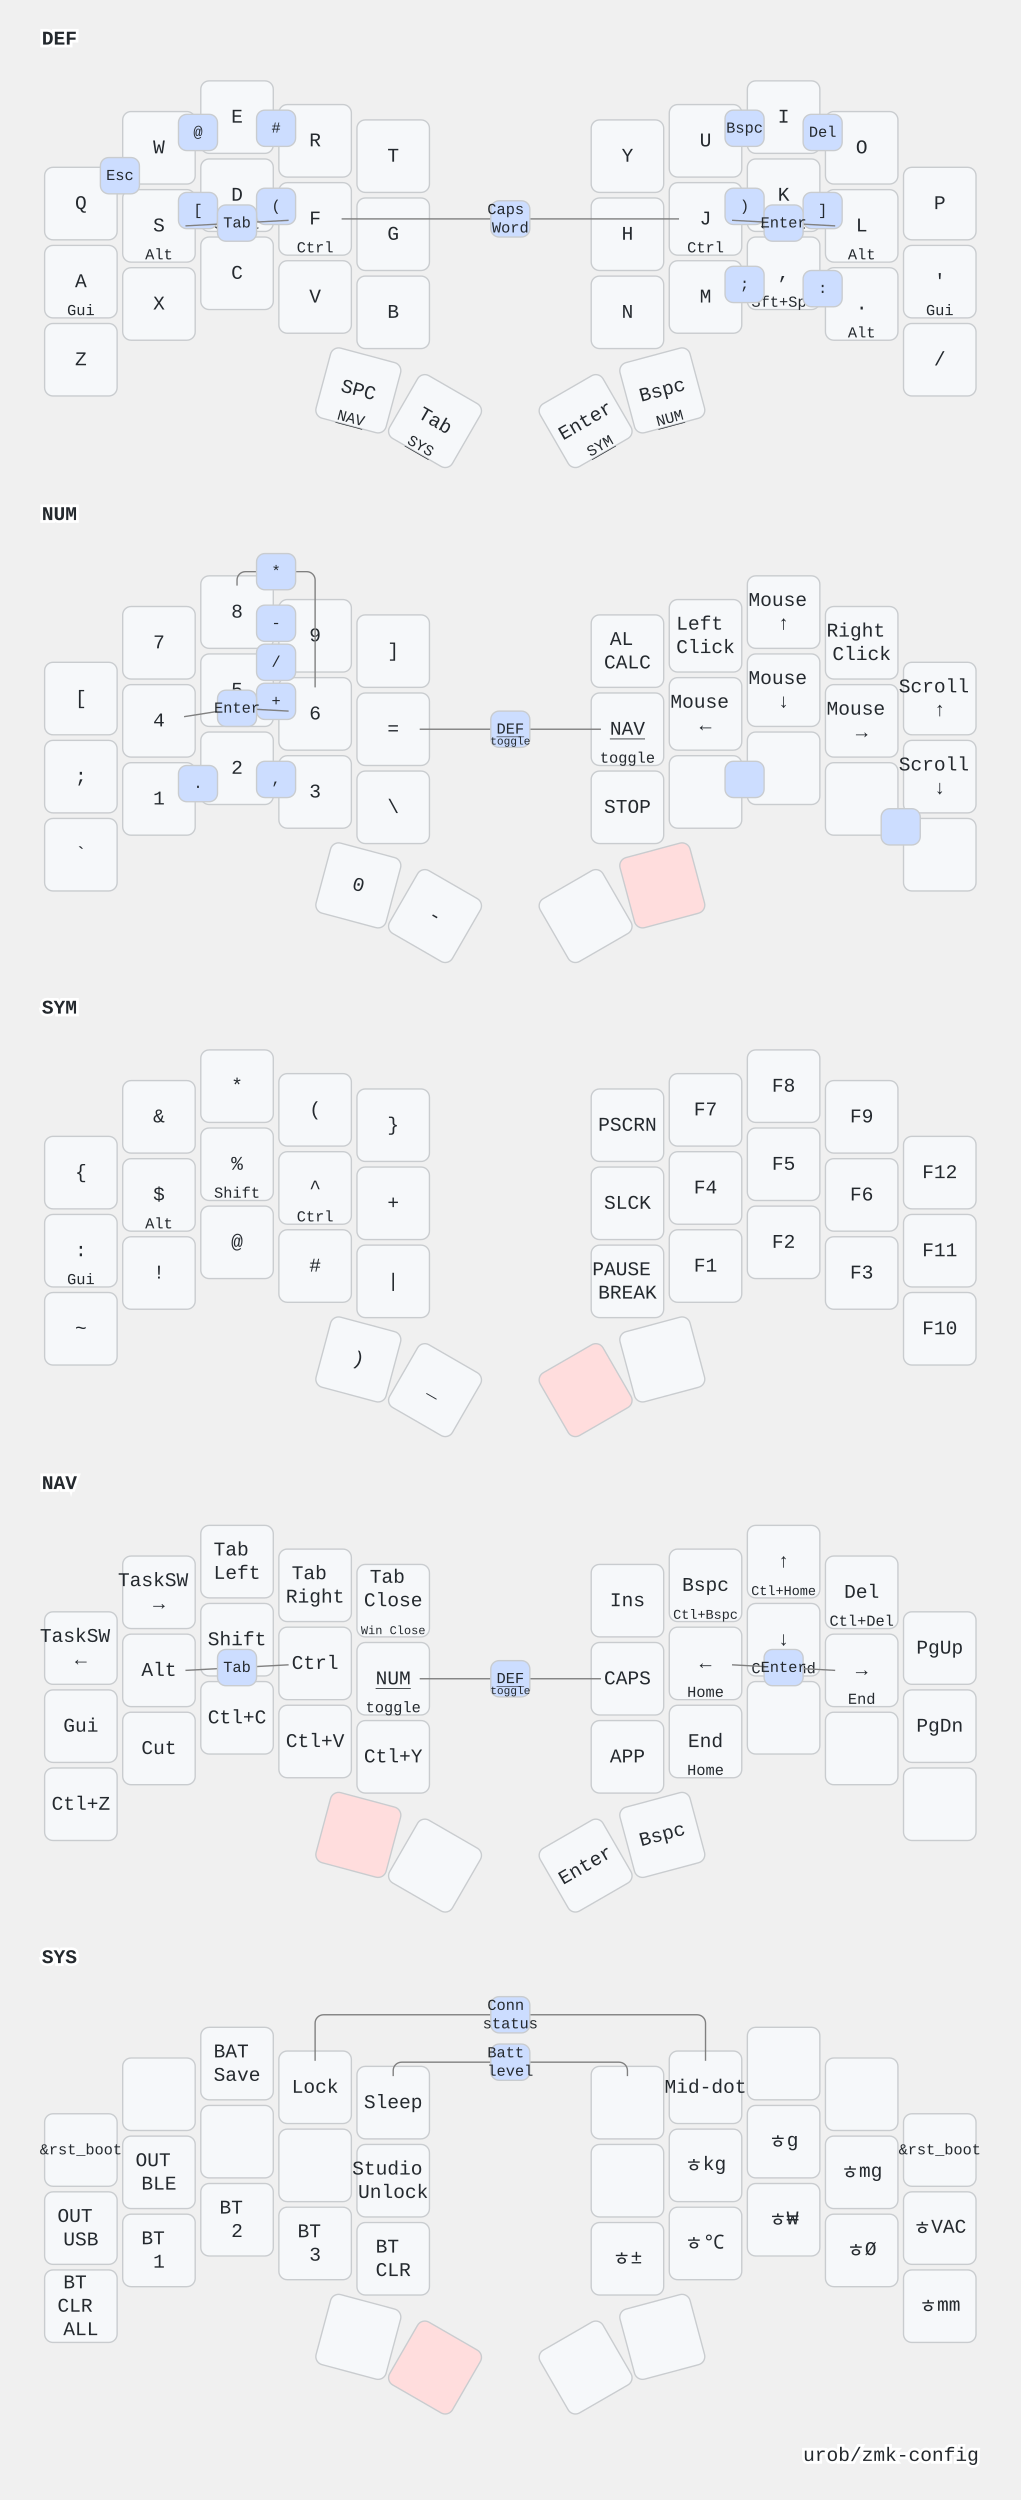
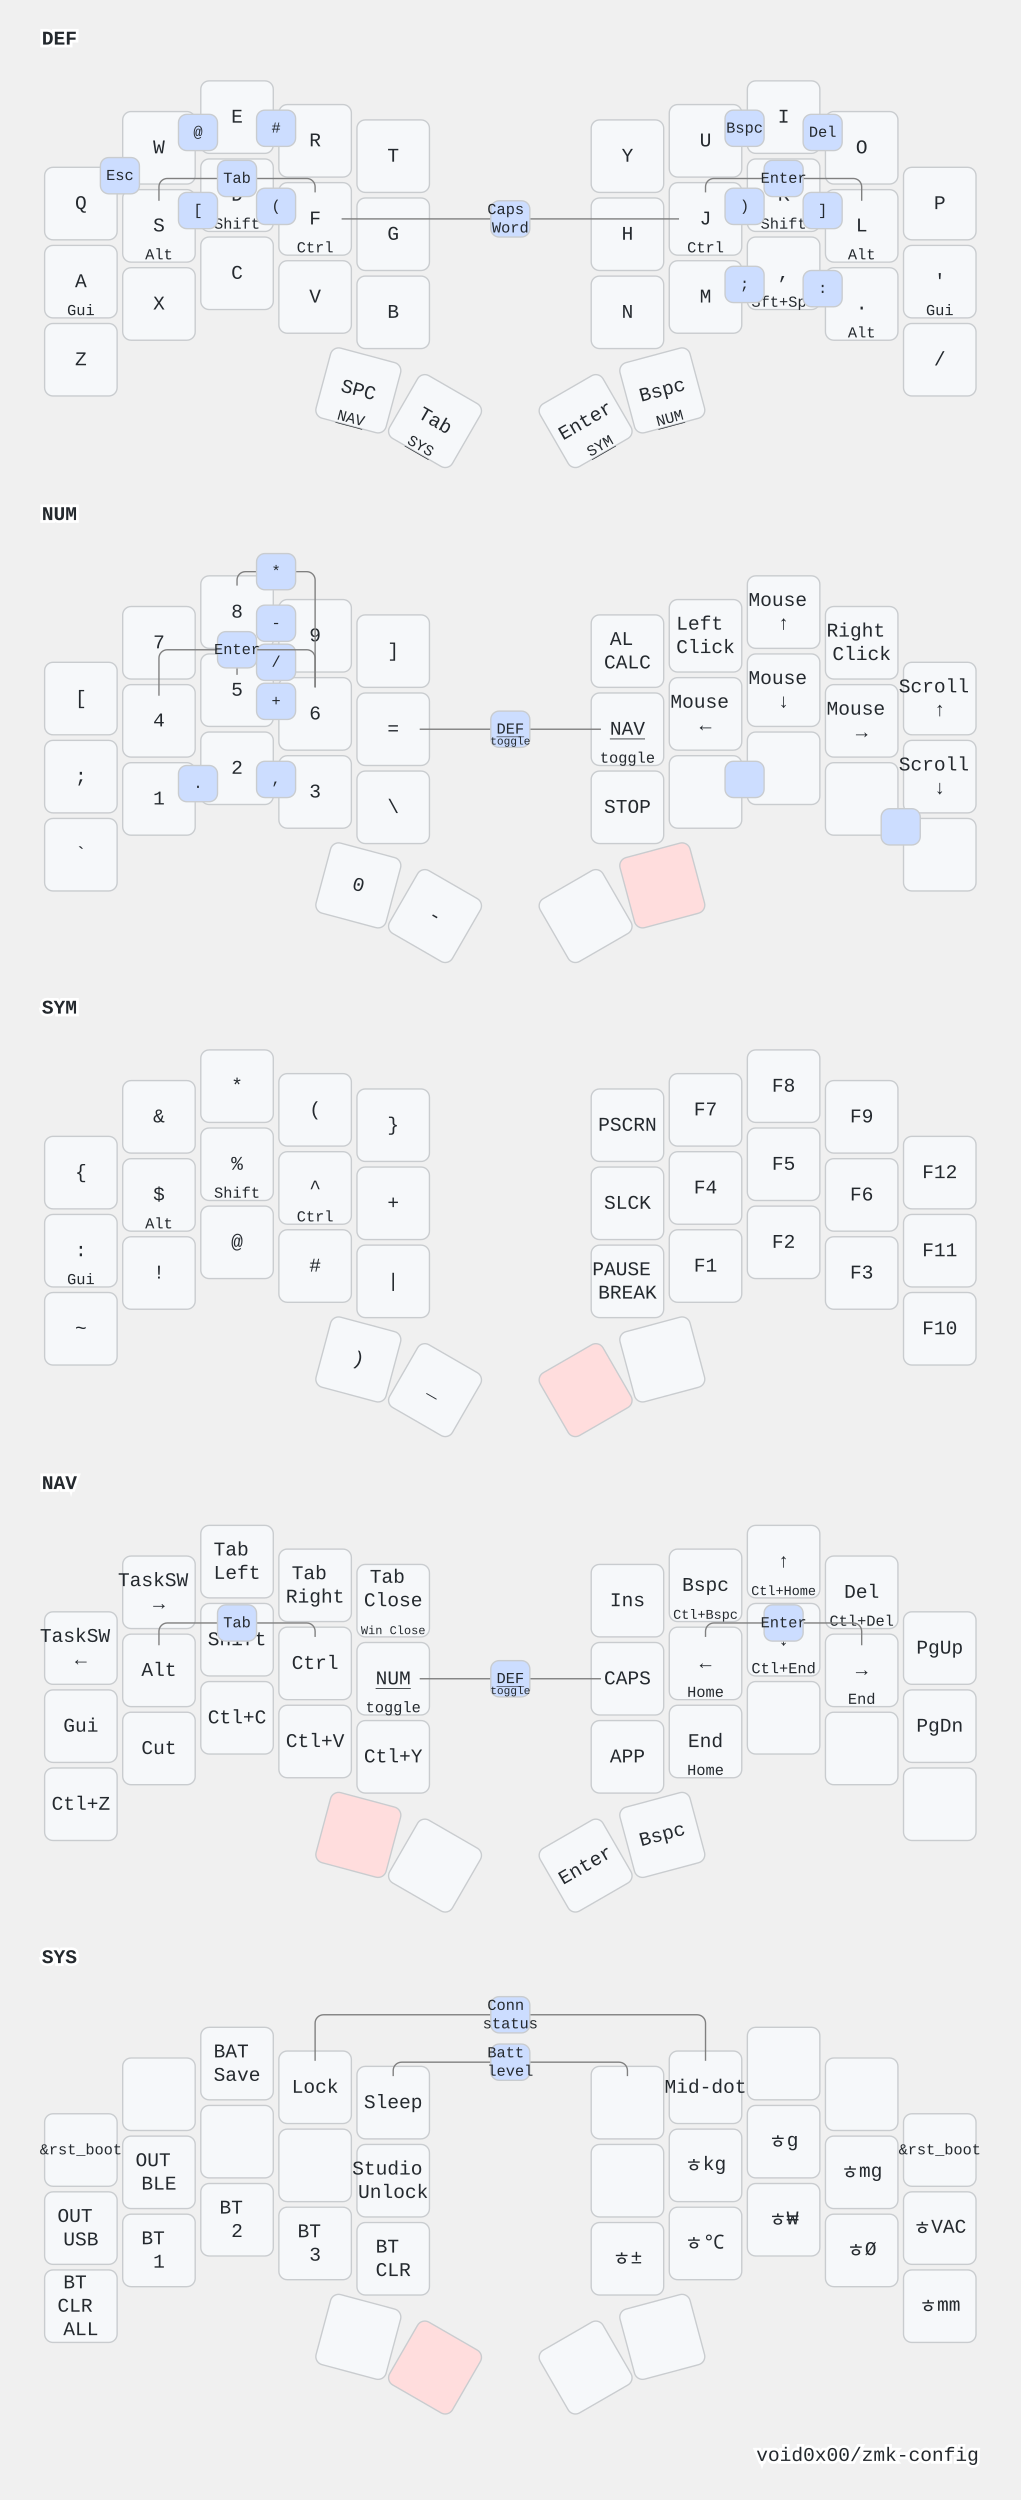
<svg xmlns="http://www.w3.org/2000/svg" xmlns:xlink="http://www.w3.org/1999/xlink" width="732" height="1793" viewBox="0 0 732 1793" class="keymap">
  <defs>/* start glyphs */
<svg id="mdi:play-pause">
      <svg id="mdi-play-pause" viewBox="0 0 24 24">
        <path d="M3,5V19L11,12M13,19H16V5H13M18,5V19H21V5" />
      </svg>
    </svg>
    <svg id="mdi:skip-backward">
      <svg id="mdi-skip-backward" viewBox="0 0 24 24">
        <path d="M20,5V19L13,12M6,5V19H4V5M13,5V19L6,12" />
      </svg>
    </svg>
    <svg id="mdi:skip-forward">
      <svg id="mdi-skip-forward" viewBox="0 0 24 24">
        <path d="M4,5V19L11,12M18,5V19H20V5M11,5V19L18,12" />
      </svg>
    </svg>
    <svg id="mdi:volume-high">
      <svg id="mdi-volume-high" viewBox="0 0 24 24">
        <path d="M14,3.23V5.29C16.89,6.15 19,8.83 19,12C19,15.17 16.89,17.84 14,18.7V20.77C18,19.86 21,16.28 21,12C21,7.72 18,4.14 14,3.23M16.5,12C16.5,10.23 15.5,8.71 14,7.97V16C15.5,15.29 16.5,13.76 16.5,12M3,9V15H7L12,20V4L7,9H3Z" />
      </svg>
    </svg>
    <svg id="mdi:volume-medium">
      <svg id="mdi-volume-medium" viewBox="0 0 24 24">
        <path d="M5,9V15H9L14,20V4L9,9M18.5,12C18.5,10.23 17.5,8.71 16,7.97V16C17.5,15.29 18.5,13.76 18.5,12Z" />
      </svg>
    </svg>
    <svg id="mdi:volume-off">
      <svg id="mdi-volume-off" viewBox="0 0 24 24">
        <path d="M12,4L9.91,6.09L12,8.18M4.27,3L3,4.27L7.73,9H3V15H7L12,20V13.27L16.25,17.53C15.58,18.04 14.83,18.46 14,18.7V20.77C15.38,20.45 16.63,19.82 17.68,18.96L19.73,21L21,19.73L12,10.73M19,12C19,12.94 18.8,13.82 18.46,14.64L19.97,16.15C20.62,14.91 21,13.5 21,12C21,7.72 18,4.14 14,3.23V5.29C16.89,6.15 19,8.83 19,12M16.5,12C16.5,10.23 15.5,8.71 14,7.97V10.18L16.45,12.63C16.5,12.43 16.5,12.21 16.5,12Z" />
      </svg>
    </svg>
  </defs>/* end glyphs */
<style>/* inherit to force styles through use tags */
svg path {
    fill: inherit;
}

/* font and background color specifications */
svg.keymap {
    font-family: SFMono-Regular,Consolas,Liberation Mono,Menlo,monospace;
    font-size: 14px;
    font-kerning: normal;
    text-rendering: optimizeLegibility;
    fill: #24292e;
}

/* default key styling */
rect.key {
    fill: #f6f8fa;
}

rect.key, rect.combo {
    stroke: #c9cccf;
    stroke-width: 1;
}

/* default key side styling, only used is draw_key_sides is set */
rect.side {
    filter: brightness(90%);
}

/* color accent for combo boxes */
rect.combo, rect.combo-separate {
    fill: #cdf;
}

/* color accent for held keys */
rect.held, rect.combo.held {
    fill: #fdd;
}

/* color accent for ghost (optional) keys */
rect.ghost, rect.combo.ghost {
    stroke-dasharray: 4, 4;
    stroke-width: 2;
}

text {
    text-anchor: middle;
    dominant-baseline: middle;
}

/* styling for layer labels */
text.label {
    font-weight: bold;
    text-anchor: start;
    stroke: white;
    stroke-width: 4;
    paint-order: stroke;
}

/* styling for optional footer */
text.footer {
    text-anchor: end;
    dominant-baseline: auto;
    stroke: white;
    stroke-width: 4;
    paint-order: stroke;
}

/* styling for combo tap, and key non-tap label text */
text.combo, text.hold, text.shifted, text.left, text.right {
    font-size: 11px;
}

text.hold {
    text-anchor: middle;
    dominant-baseline: auto;
}

text.shifted {
    text-anchor: middle;
    dominant-baseline: hanging;
}

text.left {
    text-anchor: start;
}

text.right {
    text-anchor: end;
}

text.layer-activator {
    text-decoration: underline;
}

/* styling for hold/shifted label text in combo box */
text.combo.hold, text.combo.shifted, text.combo.left, text.combo.right {
    font-size: 8px;
}

/* lighter symbol for transparent keys */
text.trans {
    fill: #7b7e81;
}

/* styling for combo dendrons */
path.combo {
    stroke-width: 1;
    stroke: gray;
    fill: none;
}

/* Start Tabler Icons Cleanup */
/* cannot use height/width with glyphs */
.icon-tabler &gt; path {
    fill: inherit;
    stroke: inherit;
    stroke-width: 2;
}
/* hide tabler's default box */
.icon-tabler &gt; path[stroke="none"][fill="none"] {
    visibility: hidden;
}
/* End Tabler Icons Cleanup */

@media (prefers-color-scheme: dark) {
svg.keymap { fill: #d1d6db; }
rect.key { fill: #3f4750; }
rect.key, rect.combo { stroke: #60666c; }
rect.combo, rect.combo-separate { fill: #1f3d7a; }
rect.held, rect.combo.held { fill: #854747; }
text.label, text.footer { stroke: black; }
text.trans { fill: #7e8184; }
path.combo { stroke: #7f7f7f; }

}</style>
  <g transform="translate(30, 0)" class="layer-DEF">
    <text x="0" y="28" class="label" id="DEF">DEF</text>
    <g transform="translate(0, 56)">
      <g transform="translate(28, 90)" class="key keypos-0">
        <rect rx="6" ry="6" x="-26" y="-26" width="52" height="52" class="key" />
        <text x="0" y="0" class="key tap">Q</text>
      </g>
      <g transform="translate(84, 50)" class="key keypos-1">
        <rect rx="6" ry="6" x="-26" y="-26" width="52" height="52" class="key" />
        <text x="0" y="0" class="key tap">W</text>
      </g>
      <g transform="translate(140, 28)" class="key keypos-2">
        <rect rx="6" ry="6" x="-26" y="-26" width="52" height="52" class="key" />
        <text x="0" y="0" class="key tap">E</text>
      </g>
      <g transform="translate(196, 45)" class="key keypos-3">
        <rect rx="6" ry="6" x="-26" y="-26" width="52" height="52" class="key" />
        <text x="0" y="0" class="key tap">R</text>
      </g>
      <g transform="translate(252, 56)" class="key keypos-4">
        <rect rx="6" ry="6" x="-26" y="-26" width="52" height="52" class="key" />
        <text x="0" y="0" class="key tap">T</text>
      </g>
      <g transform="translate(420, 56)" class="key keypos-5">
        <rect rx="6" ry="6" x="-26" y="-26" width="52" height="52" class="key" />
        <text x="0" y="0" class="key tap">Y</text>
      </g>
      <g transform="translate(476, 45)" class="key keypos-6">
        <rect rx="6" ry="6" x="-26" y="-26" width="52" height="52" class="key" />
        <text x="0" y="0" class="key tap">U</text>
      </g>
      <g transform="translate(532, 28)" class="key keypos-7">
        <rect rx="6" ry="6" x="-26" y="-26" width="52" height="52" class="key" />
        <text x="0" y="0" class="key tap">I</text>
      </g>
      <g transform="translate(588, 50)" class="key keypos-8">
        <rect rx="6" ry="6" x="-26" y="-26" width="52" height="52" class="key" />
        <text x="0" y="0" class="key tap">O</text>
      </g>
      <g transform="translate(644, 90)" class="key keypos-9">
        <rect rx="6" ry="6" x="-26" y="-26" width="52" height="52" class="key" />
        <text x="0" y="0" class="key tap">P</text>
      </g>
      <g transform="translate(28, 146)" class="key keypos-10">
        <rect rx="6" ry="6" x="-26" y="-26" width="52" height="52" class="key" />
        <text x="0" y="0" class="key tap">A</text>
        <text x="0" y="24" class="key hold">Gui</text>
      </g>
      <g transform="translate(84, 106)" class="key keypos-11">
        <rect rx="6" ry="6" x="-26" y="-26" width="52" height="52" class="key" />
        <text x="0" y="0" class="key tap">S</text>
        <text x="0" y="24" class="key hold">Alt</text>
      </g>
      <g transform="translate(140, 84)" class="key keypos-12">
        <rect rx="6" ry="6" x="-26" y="-26" width="52" height="52" class="key" />
        <text x="0" y="0" class="key tap">D</text>
        <text x="0" y="24" class="key hold">Shift</text>
      </g>
      <g transform="translate(196, 101)" class="key keypos-13">
        <rect rx="6" ry="6" x="-26" y="-26" width="52" height="52" class="key" />
        <text x="0" y="0" class="key tap">F</text>
        <text x="0" y="24" class="key hold">Ctrl</text>
      </g>
      <g transform="translate(252, 112)" class="key keypos-14">
        <rect rx="6" ry="6" x="-26" y="-26" width="52" height="52" class="key" />
        <text x="0" y="0" class="key tap">G</text>
      </g>
      <g transform="translate(420, 112)" class="key keypos-15">
        <rect rx="6" ry="6" x="-26" y="-26" width="52" height="52" class="key" />
        <text x="0" y="0" class="key tap">H</text>
      </g>
      <g transform="translate(476, 101)" class="key keypos-16">
        <rect rx="6" ry="6" x="-26" y="-26" width="52" height="52" class="key" />
        <text x="0" y="0" class="key tap">J</text>
        <text x="0" y="24" class="key hold">Ctrl</text>
      </g>
      <g transform="translate(532, 84)" class="key keypos-17">
        <rect rx="6" ry="6" x="-26" y="-26" width="52" height="52" class="key" />
        <text x="0" y="0" class="key tap">K</text>
        <text x="0" y="24" class="key hold">Shift</text>
      </g>
      <g transform="translate(588, 106)" class="key keypos-18">
        <rect rx="6" ry="6" x="-26" y="-26" width="52" height="52" class="key" />
        <text x="0" y="0" class="key tap">L</text>
        <text x="0" y="24" class="key hold">Alt</text>
      </g>
      <g transform="translate(644, 146)" class="key keypos-19">
        <rect rx="6" ry="6" x="-26" y="-26" width="52" height="52" class="key" />
        <text x="0" y="0" class="key tap">'</text>
        <text x="0" y="24" class="key hold">Gui</text>
      </g>
      <g transform="translate(28, 202)" class="key keypos-20">
        <rect rx="6" ry="6" x="-26" y="-26" width="52" height="52" class="key" />
        <text x="0" y="0" class="key tap">Z</text>
      </g>
      <g transform="translate(84, 162)" class="key keypos-21">
        <rect rx="6" ry="6" x="-26" y="-26" width="52" height="52" class="key" />
        <text x="0" y="0" class="key tap">X</text>
      </g>
      <g transform="translate(140, 140)" class="key keypos-22">
        <rect rx="6" ry="6" x="-26" y="-26" width="52" height="52" class="key" />
        <text x="0" y="0" class="key tap">C</text>
      </g>
      <g transform="translate(196, 157)" class="key keypos-23">
        <rect rx="6" ry="6" x="-26" y="-26" width="52" height="52" class="key" />
        <text x="0" y="0" class="key tap">V</text>
      </g>
      <g transform="translate(252, 168)" class="key keypos-24">
        <rect rx="6" ry="6" x="-26" y="-26" width="52" height="52" class="key" />
        <text x="0" y="0" class="key tap">B</text>
      </g>
      <g transform="translate(420, 168)" class="key keypos-25">
        <rect rx="6" ry="6" x="-26" y="-26" width="52" height="52" class="key" />
        <text x="0" y="0" class="key tap">N</text>
      </g>
      <g transform="translate(476, 157)" class="key keypos-26">
        <rect rx="6" ry="6" x="-26" y="-26" width="52" height="52" class="key" />
        <text x="0" y="0" class="key tap">M</text>
      </g>
      <g transform="translate(532, 140)" class="key keypos-27">
        <rect rx="6" ry="6" x="-26" y="-26" width="52" height="52" class="key" />
        <text x="0" y="0" class="key tap">,</text>
        <text x="0" y="24" class="key hold">Sft+Spc</text>
      </g>
      <g transform="translate(588, 162)" class="key keypos-28">
        <rect rx="6" ry="6" x="-26" y="-26" width="52" height="52" class="key" />
        <text x="0" y="0" class="key tap">.</text>
        <text x="0" y="24" class="key hold">Alt</text>
      </g>
      <g transform="translate(644, 202)" class="key keypos-29">
        <rect rx="6" ry="6" x="-26" y="-26" width="52" height="52" class="key" />
        <text x="0" y="0" class="key tap">/</text>
      </g>
      <g transform="translate(227, 224) rotate(15.0)" class="key keypos-30">
        <rect rx="6" ry="6" x="-26" y="-26" width="52" height="52" class="key" />
        <text x="0" y="0" class="key tap">SPC</text>
        <a href="#NAV">
          <text x="0" y="24" class="key hold layer-activator">NAV</text>
        </a>
      </g>
      <g transform="translate(282, 246) rotate(30.0)" class="key keypos-31">
        <rect rx="6" ry="6" x="-26" y="-26" width="52" height="52" class="key" />
        <text x="0" y="0" class="key tap">Tab</text>
        <a href="#SYS">
          <text x="0" y="24" class="key hold layer-activator">SYS</text>
        </a>
      </g>
      <g transform="translate(390, 246) rotate(-30.0)" class="key keypos-32">
        <rect rx="6" ry="6" x="-26" y="-26" width="52" height="52" class="key" />
        <text x="0" y="0" class="key tap">Enter</text>
        <a href="#SYM">
          <text x="0" y="24" class="key hold layer-activator">SYM</text>
        </a>
      </g>
      <g transform="translate(445, 224) rotate(-15.0)" class="key keypos-33">
        <rect rx="6" ry="6" x="-26" y="-26" width="52" height="52" class="key" />
        <text x="0" y="0" class="key tap">Bspc</text>
        <a href="#NUM">
          <text x="0" y="24" class="key hold layer-activator">NUM</text>
        </a>
      </g>
      <g class="combo combopos-0">
        <rect rx="6" ry="6" x="98" y="26" width="28" height="26" class="combo" />
        <text x="112" y="39" class="combo tap">@</text>
      </g>
      <g class="combo combopos-1">
        <rect rx="6" ry="6" x="154" y="23" width="28" height="26" class="combo" />
        <text x="168" y="36" class="combo tap">#</text>
      </g>
      <g class="combo combopos-2">
        <rect rx="6" ry="6" x="42" y="57" width="28" height="26" class="combo" />
        <text x="56" y="70" class="combo tap">Esc</text>
      </g>
      <g class="combo combopos-3">
        <rect rx="6" ry="6" x="546" y="26" width="28" height="26" class="combo" />
        <text x="560" y="39" class="combo tap">Del</text>
      </g>
      <g class="combo combopos-4">
        <rect rx="6" ry="6" x="490" y="23" width="28" height="26" class="combo" />
        <text x="504" y="36" class="combo tap">Bspc</text>
      </g>
      <g class="combo combopos-5">
        <rect rx="6" ry="6" x="154" y="79" width="28" height="26" class="combo" />
        <text x="168" y="92" class="combo tap">(</text>
      </g>
      <g class="combo combopos-6">
        <rect rx="6" ry="6" x="490" y="79" width="28" height="26" class="combo" />
        <text x="504" y="92" class="combo tap">)</text>
      </g>
      <g class="combo combopos-7">
        <rect rx="6" ry="6" x="98" y="82" width="28" height="26" class="combo" />
        <text x="112" y="95" class="combo tap">[</text>
      </g>
      <g class="combo combopos-8">
        <rect rx="6" ry="6" x="546" y="82" width="28" height="26" class="combo" />
        <text x="560" y="95" class="combo tap">]</text>
      </g>
      <g class="combo combopos-9">
-         <path d="M140,104 l-37,2" class="combo" />
-         <path d="M140,104 l37,-2" class="combo" />
-         <rect rx="6" ry="6" x="126" y="91" width="28" height="26" class="combo" />
-         <text x="140" y="104" class="combo tap">Tab</text>
+         <path d="M140,72 h-50 a6.0,6.0 0 0 0 -6.0,6.0 v10" class="combo" />
+         <path d="M140,72 h50 a6.0,6.0 0 0 1 6.0,6.0 v4" class="combo" />
+         <rect rx="6" ry="6" x="126" y="59" width="28" height="26" class="combo" />
+         <text x="140" y="72" class="combo tap">Tab</text>
      </g>
      <g class="combo combopos-10">
-         <path d="M532,104 l37,2" class="combo" />
-         <path d="M532,104 l-37,-2" class="combo" />
-         <rect rx="6" ry="6" x="518" y="91" width="28" height="26" class="combo" />
-         <text x="532" y="104" class="combo tap">Enter</text>
+         <path d="M532,72 h50 a6.0,6.0 0 0 1 6.0,6.0 v10" class="combo" />
+         <path d="M532,72 h-50 a6.0,6.0 0 0 0 -6.0,6.0 v4" class="combo" />
+         <rect rx="6" ry="6" x="518" y="59" width="28" height="26" class="combo" />
+         <text x="532" y="72" class="combo tap">Enter</text>
      </g>
      <g class="combo combopos-11">
        <rect rx="6" ry="6" x="490" y="135" width="28" height="26" class="combo" />
        <text x="504" y="148" class="combo tap">;</text>
      </g>
      <g class="combo combopos-12">
        <rect rx="6" ry="6" x="546" y="138" width="28" height="26" class="combo" />
        <text x="560" y="151" class="combo tap">:</text>
      </g>
      <g class="combo combopos-13">
        <path d="M336,101 l-121,0" class="combo" />
        <path d="M336,101 l121,0" class="combo" />
        <rect rx="6" ry="6" x="322" y="88" width="28" height="26" class="combo" />
        <text x="336" y="101" class="combo tap">
          <tspan x="336" dy="-0.6em">Caps</tspan>
          <tspan x="336" dy="1.2em">Word</tspan>
        </text>
      </g>
    </g>
  </g>
  <g transform="translate(30, 341)" class="layer-NUM">
    <text x="0" y="28" class="label" id="NUM">NUM</text>
    <g transform="translate(0, 70)">
      <g transform="translate(28, 90)" class="key keypos-0">
        <rect rx="6" ry="6" x="-26" y="-26" width="52" height="52" class="key" />
        <text x="0" y="0" class="key tap">[</text>
      </g>
      <g transform="translate(84, 50)" class="key keypos-1">
        <rect rx="6" ry="6" x="-26" y="-26" width="52" height="52" class="key" />
        <text x="0" y="0" class="key tap">7</text>
      </g>
      <g transform="translate(140, 28)" class="key keypos-2">
        <rect rx="6" ry="6" x="-26" y="-26" width="52" height="52" class="key" />
        <text x="0" y="0" class="key tap">8</text>
      </g>
      <g transform="translate(196, 45)" class="key keypos-3">
        <rect rx="6" ry="6" x="-26" y="-26" width="52" height="52" class="key" />
        <text x="0" y="0" class="key tap">9</text>
      </g>
      <g transform="translate(252, 56)" class="key keypos-4">
        <rect rx="6" ry="6" x="-26" y="-26" width="52" height="52" class="key" />
        <text x="0" y="0" class="key tap">]</text>
      </g>
      <g transform="translate(420, 56)" class="key keypos-5">
        <rect rx="6" ry="6" x="-26" y="-26" width="52" height="52" class="key" />
        <text x="0" y="0" class="key tap">
          <tspan x="0" dy="-0.6em">AL</tspan>
          <tspan x="0" dy="1.2em">CALC</tspan>
        </text>
      </g>
      <g transform="translate(476, 45)" class="key keypos-6">
        <rect rx="6" ry="6" x="-26" y="-26" width="52" height="52" class="key" />
        <text x="0" y="0" class="key tap">
          <tspan x="0" dy="-0.6em">Left</tspan>
          <tspan x="0" dy="1.2em">Click</tspan>
        </text>
      </g>
      <g transform="translate(532, 28)" class="key keypos-7">
        <rect rx="6" ry="6" x="-26" y="-26" width="52" height="52" class="key" />
        <text x="0" y="0" class="key tap">
          <tspan x="0" dy="-0.6em">Mouse</tspan>
          <tspan x="0" dy="1.2em">↑</tspan>
        </text>
      </g>
      <g transform="translate(588, 50)" class="key keypos-8">
        <rect rx="6" ry="6" x="-26" y="-26" width="52" height="52" class="key" />
        <text x="0" y="0" class="key tap">
          <tspan x="0" dy="-0.6em">Right</tspan>
          <tspan x="0" dy="1.2em">Click</tspan>
        </text>
      </g>
      <g transform="translate(644, 90)" class="key keypos-9">
        <rect rx="6" ry="6" x="-26" y="-26" width="52" height="52" class="key" />
        <text x="0" y="0" class="key tap">
          <tspan x="0" dy="-0.6em">Scroll</tspan>
          <tspan x="0" dy="1.2em">↑</tspan>
        </text>
      </g>
      <g transform="translate(28, 146)" class="key keypos-10">
        <rect rx="6" ry="6" x="-26" y="-26" width="52" height="52" class="key" />
        <text x="0" y="0" class="key tap">;</text>
      </g>
      <g transform="translate(84, 106)" class="key keypos-11">
        <rect rx="6" ry="6" x="-26" y="-26" width="52" height="52" class="key" />
        <text x="0" y="0" class="key tap">4</text>
      </g>
      <g transform="translate(140, 84)" class="key keypos-12">
        <rect rx="6" ry="6" x="-26" y="-26" width="52" height="52" class="key" />
        <text x="0" y="0" class="key tap">5</text>
      </g>
      <g transform="translate(196, 101)" class="key keypos-13">
        <rect rx="6" ry="6" x="-26" y="-26" width="52" height="52" class="key" />
        <text x="0" y="0" class="key tap">6</text>
      </g>
      <g transform="translate(252, 112)" class="key keypos-14">
        <rect rx="6" ry="6" x="-26" y="-26" width="52" height="52" class="key" />
        <text x="0" y="0" class="key tap">=</text>
      </g>
      <g transform="translate(420, 112)" class="key keypos-15">
        <rect rx="6" ry="6" x="-26" y="-26" width="52" height="52" class="key" />
        <a href="#NAV">
          <text x="0" y="0" class="key tap layer-activator">NAV</text>
        </a>
        <text x="0" y="24" class="key hold">toggle</text>
      </g>
      <g transform="translate(476, 101)" class="key keypos-16">
        <rect rx="6" ry="6" x="-26" y="-26" width="52" height="52" class="key" />
        <text x="0" y="0" class="key tap">
          <tspan x="0" dy="-0.6em">Mouse</tspan>
          <tspan x="0" dy="1.2em">←</tspan>
        </text>
      </g>
      <g transform="translate(532, 84)" class="key keypos-17">
        <rect rx="6" ry="6" x="-26" y="-26" width="52" height="52" class="key" />
        <text x="0" y="0" class="key tap">
          <tspan x="0" dy="-0.6em">Mouse</tspan>
          <tspan x="0" dy="1.2em">↓</tspan>
        </text>
      </g>
      <g transform="translate(588, 106)" class="key keypos-18">
        <rect rx="6" ry="6" x="-26" y="-26" width="52" height="52" class="key" />
        <text x="0" y="0" class="key tap">
          <tspan x="0" dy="-0.6em">Mouse</tspan>
          <tspan x="0" dy="1.2em">→</tspan>
        </text>
      </g>
      <g transform="translate(644, 146)" class="key keypos-19">
        <rect rx="6" ry="6" x="-26" y="-26" width="52" height="52" class="key" />
        <text x="0" y="0" class="key tap">
          <tspan x="0" dy="-0.6em">Scroll</tspan>
          <tspan x="0" dy="1.2em">↓</tspan>
        </text>
      </g>
      <g transform="translate(28, 202)" class="key keypos-20">
        <rect rx="6" ry="6" x="-26" y="-26" width="52" height="52" class="key" />
        <text x="0" y="0" class="key tap">`</text>
      </g>
      <g transform="translate(84, 162)" class="key keypos-21">
        <rect rx="6" ry="6" x="-26" y="-26" width="52" height="52" class="key" />
        <text x="0" y="0" class="key tap">1</text>
      </g>
      <g transform="translate(140, 140)" class="key keypos-22">
        <rect rx="6" ry="6" x="-26" y="-26" width="52" height="52" class="key" />
        <text x="0" y="0" class="key tap">2</text>
      </g>
      <g transform="translate(196, 157)" class="key keypos-23">
        <rect rx="6" ry="6" x="-26" y="-26" width="52" height="52" class="key" />
        <text x="0" y="0" class="key tap">3</text>
      </g>
      <g transform="translate(252, 168)" class="key keypos-24">
        <rect rx="6" ry="6" x="-26" y="-26" width="52" height="52" class="key" />
        <text x="0" y="0" class="key tap">\</text>
      </g>
      <g transform="translate(420, 168)" class="key keypos-25">
        <rect rx="6" ry="6" x="-26" y="-26" width="52" height="52" class="key" />
        <text x="0" y="0" class="key tap">STOP</text>
      </g>
      <g transform="translate(476, 157)" class="key keypos-26">
        <rect rx="6" ry="6" x="-26" y="-26" width="52" height="52" class="key" />
        <use href="#mdi:skip-backward" xlink:href="#mdi:skip-backward" x="-7" y="-7" height="14" width="14.0" class="key tap glyph mdi:skip-backward" />
      </g>
      <g transform="translate(532, 140)" class="key keypos-27">
        <rect rx="6" ry="6" x="-26" y="-26" width="52" height="52" class="key" />
        <use href="#mdi:skip-forward" xlink:href="#mdi:skip-forward" x="-7" y="-7" height="14" width="14.0" class="key tap glyph mdi:skip-forward" />
      </g>
      <g transform="translate(588, 162)" class="key keypos-28">
        <rect rx="6" ry="6" x="-26" y="-26" width="52" height="52" class="key" />
        <use href="#mdi:volume-medium" xlink:href="#mdi:volume-medium" x="-7" y="-7" height="14" width="14.0" class="key tap glyph mdi:volume-medium" />
      </g>
      <g transform="translate(644, 202)" class="key keypos-29">
        <rect rx="6" ry="6" x="-26" y="-26" width="52" height="52" class="key" />
        <use href="#mdi:volume-high" xlink:href="#mdi:volume-high" x="-7" y="-7" height="14" width="14.0" class="key tap glyph mdi:volume-high" />
      </g>
      <g transform="translate(227, 224) rotate(15.0)" class="key keypos-30">
        <rect rx="6" ry="6" x="-26" y="-26" width="52" height="52" class="key" />
        <text x="0" y="0" class="key tap">0</text>
      </g>
      <g transform="translate(282, 246) rotate(30.0)" class="key keypos-31">
        <rect rx="6" ry="6" x="-26" y="-26" width="52" height="52" class="key" />
        <text x="0" y="0" class="key tap">-</text>
      </g>
      <g transform="translate(390, 246) rotate(-30.0)" class="key trans keypos-32">
        <rect rx="6" ry="6" x="-26" y="-26" width="52" height="52" class="key trans" />
      </g>
      <g transform="translate(445, 224) rotate(-15.0)" class="key held keypos-33">
        <rect rx="6" ry="6" x="-26" y="-26" width="52" height="52" class="key held" />
      </g>
      <g class="combo combopos-0">
        <rect rx="6" ry="6" x="602" y="169" width="28" height="26" class="combo" />
        <use href="#mdi:volume-off" xlink:href="#mdi:volume-off" x="609" y="175" height="14" width="14.0" class="combo tap glyph mdi:volume-off" />
      </g>
      <g class="combo combopos-1">
        <rect rx="6" ry="6" x="490" y="135" width="28" height="26" class="combo" />
        <use href="#mdi:play-pause" xlink:href="#mdi:play-pause" x="497" y="141" height="14" width="14.0" class="combo tap glyph mdi:play-pause" />
      </g>
      <g class="combo combopos-2">
        <path d="M336,112 l-65,0" class="combo" />
        <path d="M336,112 l65,0" class="combo" />
        <rect rx="6" ry="6" x="322" y="99" width="28" height="26" class="combo" />
        <a href="#DEF">
          <text x="336" y="112" class="combo tap layer-activator">DEF</text>
        </a>
        <text x="336" y="123" class="combo hold">toggle</text>
      </g>
      <g class="combo combopos-3">
        <rect rx="6" ry="6" x="154" y="79" width="28" height="26" class="combo" />
        <text x="168" y="92" class="combo tap">+</text>
      </g>
      <g class="combo combopos-4">
        <rect rx="6" ry="6" x="154" y="23" width="28" height="26" class="combo" />
        <text x="168" y="36" class="combo tap">-</text>
      </g>
      <g class="combo combopos-5">
        <path d="M168,-1 h-22 a6.0,6.0 0 0 0 -6.0,6.0 v4" class="combo" />
        <path d="M168,-1 h22 a6.0,6.0 0 0 1 6.0,6.0 v77" class="combo" />
        <rect rx="6" ry="6" x="154" y="-14" width="28" height="26" class="combo" />
        <text x="168" y="-1" class="combo tap">*</text>
      </g>
      <g class="combo combopos-6">
        <rect rx="6" ry="6" x="154" y="51" width="28" height="26" class="combo" />
        <text x="168" y="64" class="combo tap">/</text>
      </g>
      <g class="combo combopos-7">
        <rect rx="6" ry="6" x="154" y="135" width="28" height="26" class="combo" />
        <text x="168" y="148" class="combo tap">,</text>
      </g>
      <g class="combo combopos-8">
        <rect rx="6" ry="6" x="98" y="138" width="28" height="26" class="combo" />
        <text x="112" y="151" class="combo tap">.</text>
      </g>
      <g class="combo combopos-9">
-         <path d="M140,97 l-38,6" class="combo" />
-         <path d="M140,97 l37,2" class="combo" />
-         <rect rx="6" ry="6" x="126" y="84" width="28" height="26" class="combo" />
-         <text x="140" y="97" class="combo tap">Enter</text>
+         <path d="M140,55 h-50 a6.0,6.0 0 0 0 -6.0,6.0 v27" class="combo" />
+         <path d="M140,55 l0,18" class="combo" />
+         <path d="M140,55 h50 a6.0,6.0 0 0 1 6.0,6.0 v21" class="combo" />
+         <rect rx="6" ry="6" x="126" y="42" width="28" height="26" class="combo" />
+         <text x="140" y="55" class="combo tap">Enter</text>
      </g>
    </g>
  </g>
  <g transform="translate(30, 695)" class="layer-SYM">
    <text x="0" y="28" class="label" id="SYM">SYM</text>
    <g transform="translate(0, 56)">
      <g transform="translate(28, 90)" class="key keypos-0">
        <rect rx="6" ry="6" x="-26" y="-26" width="52" height="52" class="key" />
        <text x="0" y="0" class="key tap">{</text>
      </g>
      <g transform="translate(84, 50)" class="key keypos-1">
        <rect rx="6" ry="6" x="-26" y="-26" width="52" height="52" class="key" />
        <text x="0" y="0" class="key tap">&amp;</text>
      </g>
      <g transform="translate(140, 28)" class="key keypos-2">
        <rect rx="6" ry="6" x="-26" y="-26" width="52" height="52" class="key" />
        <text x="0" y="0" class="key tap">*</text>
      </g>
      <g transform="translate(196, 45)" class="key keypos-3">
        <rect rx="6" ry="6" x="-26" y="-26" width="52" height="52" class="key" />
        <text x="0" y="0" class="key tap">(</text>
      </g>
      <g transform="translate(252, 56)" class="key keypos-4">
        <rect rx="6" ry="6" x="-26" y="-26" width="52" height="52" class="key" />
        <text x="0" y="0" class="key tap">}</text>
      </g>
      <g transform="translate(420, 56)" class="key keypos-5">
        <rect rx="6" ry="6" x="-26" y="-26" width="52" height="52" class="key" />
        <text x="0" y="0" class="key tap">PSCRN</text>
      </g>
      <g transform="translate(476, 45)" class="key keypos-6">
        <rect rx="6" ry="6" x="-26" y="-26" width="52" height="52" class="key" />
        <text x="0" y="0" class="key tap">F7</text>
      </g>
      <g transform="translate(532, 28)" class="key keypos-7">
        <rect rx="6" ry="6" x="-26" y="-26" width="52" height="52" class="key" />
        <text x="0" y="0" class="key tap">F8</text>
      </g>
      <g transform="translate(588, 50)" class="key keypos-8">
        <rect rx="6" ry="6" x="-26" y="-26" width="52" height="52" class="key" />
        <text x="0" y="0" class="key tap">F9</text>
      </g>
      <g transform="translate(644, 90)" class="key keypos-9">
        <rect rx="6" ry="6" x="-26" y="-26" width="52" height="52" class="key" />
        <text x="0" y="0" class="key tap">F12</text>
      </g>
      <g transform="translate(28, 146)" class="key keypos-10">
        <rect rx="6" ry="6" x="-26" y="-26" width="52" height="52" class="key" />
        <text x="0" y="0" class="key tap">:</text>
        <text x="0" y="24" class="key hold">Gui</text>
      </g>
      <g transform="translate(84, 106)" class="key keypos-11">
        <rect rx="6" ry="6" x="-26" y="-26" width="52" height="52" class="key" />
        <text x="0" y="0" class="key tap">$</text>
        <text x="0" y="24" class="key hold">Alt</text>
      </g>
      <g transform="translate(140, 84)" class="key keypos-12">
        <rect rx="6" ry="6" x="-26" y="-26" width="52" height="52" class="key" />
        <text x="0" y="0" class="key tap">%</text>
        <text x="0" y="24" class="key hold">Shift</text>
      </g>
      <g transform="translate(196, 101)" class="key keypos-13">
        <rect rx="6" ry="6" x="-26" y="-26" width="52" height="52" class="key" />
        <text x="0" y="0" class="key tap">^</text>
        <text x="0" y="24" class="key hold">Ctrl</text>
      </g>
      <g transform="translate(252, 112)" class="key keypos-14">
        <rect rx="6" ry="6" x="-26" y="-26" width="52" height="52" class="key" />
        <text x="0" y="0" class="key tap">+</text>
      </g>
      <g transform="translate(420, 112)" class="key keypos-15">
        <rect rx="6" ry="6" x="-26" y="-26" width="52" height="52" class="key" />
        <text x="0" y="0" class="key tap">SLCK</text>
      </g>
      <g transform="translate(476, 101)" class="key keypos-16">
        <rect rx="6" ry="6" x="-26" y="-26" width="52" height="52" class="key" />
        <text x="0" y="0" class="key tap">F4</text>
      </g>
      <g transform="translate(532, 84)" class="key keypos-17">
        <rect rx="6" ry="6" x="-26" y="-26" width="52" height="52" class="key" />
        <text x="0" y="0" class="key tap">F5</text>
      </g>
      <g transform="translate(588, 106)" class="key keypos-18">
        <rect rx="6" ry="6" x="-26" y="-26" width="52" height="52" class="key" />
        <text x="0" y="0" class="key tap">F6</text>
      </g>
      <g transform="translate(644, 146)" class="key keypos-19">
        <rect rx="6" ry="6" x="-26" y="-26" width="52" height="52" class="key" />
        <text x="0" y="0" class="key tap">F11</text>
      </g>
      <g transform="translate(28, 202)" class="key keypos-20">
        <rect rx="6" ry="6" x="-26" y="-26" width="52" height="52" class="key" />
        <text x="0" y="0" class="key tap">~</text>
      </g>
      <g transform="translate(84, 162)" class="key keypos-21">
        <rect rx="6" ry="6" x="-26" y="-26" width="52" height="52" class="key" />
        <text x="0" y="0" class="key tap">!</text>
      </g>
      <g transform="translate(140, 140)" class="key keypos-22">
        <rect rx="6" ry="6" x="-26" y="-26" width="52" height="52" class="key" />
        <text x="0" y="0" class="key tap">@</text>
      </g>
      <g transform="translate(196, 157)" class="key keypos-23">
        <rect rx="6" ry="6" x="-26" y="-26" width="52" height="52" class="key" />
        <text x="0" y="0" class="key tap">#</text>
      </g>
      <g transform="translate(252, 168)" class="key keypos-24">
        <rect rx="6" ry="6" x="-26" y="-26" width="52" height="52" class="key" />
        <text x="0" y="0" class="key tap">|</text>
      </g>
      <g transform="translate(420, 168)" class="key keypos-25">
        <rect rx="6" ry="6" x="-26" y="-26" width="52" height="52" class="key" />
        <text x="0" y="0" class="key tap">
          <tspan x="0" dy="-0.6em">PAUSE</tspan>
          <tspan x="0" dy="1.2em">BREAK</tspan>
        </text>
      </g>
      <g transform="translate(476, 157)" class="key keypos-26">
        <rect rx="6" ry="6" x="-26" y="-26" width="52" height="52" class="key" />
        <text x="0" y="0" class="key tap">F1</text>
      </g>
      <g transform="translate(532, 140)" class="key keypos-27">
        <rect rx="6" ry="6" x="-26" y="-26" width="52" height="52" class="key" />
        <text x="0" y="0" class="key tap">F2</text>
      </g>
      <g transform="translate(588, 162)" class="key keypos-28">
        <rect rx="6" ry="6" x="-26" y="-26" width="52" height="52" class="key" />
        <text x="0" y="0" class="key tap">F3</text>
      </g>
      <g transform="translate(644, 202)" class="key keypos-29">
        <rect rx="6" ry="6" x="-26" y="-26" width="52" height="52" class="key" />
        <text x="0" y="0" class="key tap">F10</text>
      </g>
      <g transform="translate(227, 224) rotate(15.0)" class="key keypos-30">
        <rect rx="6" ry="6" x="-26" y="-26" width="52" height="52" class="key" />
        <text x="0" y="0" class="key tap">)</text>
      </g>
      <g transform="translate(282, 246) rotate(30.0)" class="key keypos-31">
        <rect rx="6" ry="6" x="-26" y="-26" width="52" height="52" class="key" />
        <text x="0" y="0" class="key tap">_</text>
      </g>
      <g transform="translate(390, 246) rotate(-30.0)" class="key held keypos-32">
        <rect rx="6" ry="6" x="-26" y="-26" width="52" height="52" class="key held" />
      </g>
      <g transform="translate(445, 224) rotate(-15.0)" class="key trans keypos-33">
        <rect rx="6" ry="6" x="-26" y="-26" width="52" height="52" class="key trans" />
      </g>
    </g>
  </g>
  <g transform="translate(30, 1036)" class="layer-NAV">
    <text x="0" y="28" class="label" id="NAV">NAV</text>
    <g transform="translate(0, 56)">
      <g transform="translate(28, 90)" class="key keypos-0">
        <rect rx="6" ry="6" x="-26" y="-26" width="52" height="52" class="key" />
        <text x="0" y="0" class="key tap">
          <tspan x="0" dy="-0.6em">TaskSW</tspan>
          <tspan x="0" dy="1.2em">←</tspan>
        </text>
      </g>
      <g transform="translate(84, 50)" class="key keypos-1">
        <rect rx="6" ry="6" x="-26" y="-26" width="52" height="52" class="key" />
        <text x="0" y="0" class="key tap">
          <tspan x="0" dy="-0.6em">TaskSW</tspan>
          <tspan x="0" dy="1.2em">→</tspan>
        </text>
      </g>
      <g transform="translate(140, 28)" class="key keypos-2">
        <rect rx="6" ry="6" x="-26" y="-26" width="52" height="52" class="key" />
        <text x="0" y="0" class="key tap">
          <tspan x="0" dy="-0.6em">Tab</tspan>
          <tspan x="0" dy="1.2em">Left</tspan>
        </text>
      </g>
      <g transform="translate(196, 45)" class="key keypos-3">
        <rect rx="6" ry="6" x="-26" y="-26" width="52" height="52" class="key" />
        <text x="0" y="0" class="key tap">
          <tspan x="0" dy="-0.6em">Tab</tspan>
          <tspan x="0" dy="1.2em">Right</tspan>
        </text>
      </g>
      <g transform="translate(252, 56)" class="key keypos-4">
        <rect rx="6" ry="6" x="-26" y="-26" width="52" height="52" class="key" />
        <text x="0" y="0" class="key tap">
          <tspan x="0" dy="-1.2em">Tab</tspan>
          <tspan x="0" dy="1.2em">Close</tspan>
        </text>
        <text x="0" y="24" class="key hold">
          <tspan style="font-size: 78%">Win Close</tspan>
        </text>
      </g>
      <g transform="translate(420, 56)" class="key keypos-5">
        <rect rx="6" ry="6" x="-26" y="-26" width="52" height="52" class="key" />
        <text x="0" y="0" class="key tap">Ins</text>
      </g>
      <g transform="translate(476, 45)" class="key keypos-6">
        <rect rx="6" ry="6" x="-26" y="-26" width="52" height="52" class="key" />
        <text x="0" y="0" class="key tap">Bspc</text>
        <text x="0" y="24" class="key hold">
          <tspan style="font-size: 88%">Ctl+Bspc</tspan>
        </text>
      </g>
      <g transform="translate(532, 28)" class="key keypos-7">
        <rect rx="6" ry="6" x="-26" y="-26" width="52" height="52" class="key" />
        <text x="0" y="0" class="key tap">↑</text>
        <text x="0" y="24" class="key hold">
          <tspan style="font-size: 88%">Ctl+Home</tspan>
        </text>
      </g>
      <g transform="translate(588, 50)" class="key keypos-8">
        <rect rx="6" ry="6" x="-26" y="-26" width="52" height="52" class="key" />
        <text x="0" y="0" class="key tap">Del</text>
        <text x="0" y="24" class="key hold">Ctl+Del</text>
      </g>
      <g transform="translate(644, 90)" class="key keypos-9">
        <rect rx="6" ry="6" x="-26" y="-26" width="52" height="52" class="key" />
        <text x="0" y="0" class="key tap">PgUp</text>
      </g>
      <g transform="translate(28, 146)" class="key keypos-10">
        <rect rx="6" ry="6" x="-26" y="-26" width="52" height="52" class="key" />
        <text x="0" y="0" class="key tap">Gui</text>
      </g>
      <g transform="translate(84, 106)" class="key keypos-11">
        <rect rx="6" ry="6" x="-26" y="-26" width="52" height="52" class="key" />
        <text x="0" y="0" class="key tap">Alt</text>
      </g>
      <g transform="translate(140, 84)" class="key keypos-12">
        <rect rx="6" ry="6" x="-26" y="-26" width="52" height="52" class="key" />
        <text x="0" y="0" class="key tap">Shift</text>
      </g>
      <g transform="translate(196, 101)" class="key keypos-13">
        <rect rx="6" ry="6" x="-26" y="-26" width="52" height="52" class="key" />
        <text x="0" y="0" class="key tap">Ctrl</text>
      </g>
      <g transform="translate(252, 112)" class="key keypos-14">
        <rect rx="6" ry="6" x="-26" y="-26" width="52" height="52" class="key" />
        <a href="#NUM">
          <text x="0" y="0" class="key tap layer-activator">NUM</text>
        </a>
        <text x="0" y="24" class="key hold">toggle</text>
      </g>
      <g transform="translate(420, 112)" class="key keypos-15">
        <rect rx="6" ry="6" x="-26" y="-26" width="52" height="52" class="key" />
        <text x="0" y="0" class="key tap">CAPS</text>
      </g>
      <g transform="translate(476, 101)" class="key keypos-16">
        <rect rx="6" ry="6" x="-26" y="-26" width="52" height="52" class="key" />
        <text x="0" y="0" class="key tap">←</text>
        <text x="0" y="24" class="key hold">Home</text>
      </g>
      <g transform="translate(532, 84)" class="key keypos-17">
        <rect rx="6" ry="6" x="-26" y="-26" width="52" height="52" class="key" />
        <text x="0" y="0" class="key tap">↓</text>
        <text x="0" y="24" class="key hold">Ctl+End</text>
      </g>
      <g transform="translate(588, 106)" class="key keypos-18">
        <rect rx="6" ry="6" x="-26" y="-26" width="52" height="52" class="key" />
        <text x="0" y="0" class="key tap">→</text>
        <text x="0" y="24" class="key hold">End</text>
      </g>
      <g transform="translate(644, 146)" class="key keypos-19">
        <rect rx="6" ry="6" x="-26" y="-26" width="52" height="52" class="key" />
        <text x="0" y="0" class="key tap">PgDn</text>
      </g>
      <g transform="translate(28, 202)" class="key keypos-20">
        <rect rx="6" ry="6" x="-26" y="-26" width="52" height="52" class="key" />
        <text x="0" y="0" class="key tap">Ctl+Z</text>
      </g>
      <g transform="translate(84, 162)" class="key keypos-21">
        <rect rx="6" ry="6" x="-26" y="-26" width="52" height="52" class="key" />
        <text x="0" y="0" class="key tap">Cut</text>
      </g>
      <g transform="translate(140, 140)" class="key keypos-22">
        <rect rx="6" ry="6" x="-26" y="-26" width="52" height="52" class="key" />
        <text x="0" y="0" class="key tap">Ctl+C</text>
      </g>
      <g transform="translate(196, 157)" class="key keypos-23">
        <rect rx="6" ry="6" x="-26" y="-26" width="52" height="52" class="key" />
        <text x="0" y="0" class="key tap">Ctl+V</text>
      </g>
      <g transform="translate(252, 168)" class="key keypos-24">
        <rect rx="6" ry="6" x="-26" y="-26" width="52" height="52" class="key" />
        <text x="0" y="0" class="key tap">Ctl+Y</text>
      </g>
      <g transform="translate(420, 168)" class="key keypos-25">
        <rect rx="6" ry="6" x="-26" y="-26" width="52" height="52" class="key" />
        <text x="0" y="0" class="key tap">APP</text>
      </g>
      <g transform="translate(476, 157)" class="key keypos-26">
        <rect rx="6" ry="6" x="-26" y="-26" width="52" height="52" class="key" />
        <text x="0" y="0" class="key tap">End</text>
        <text x="0" y="24" class="key hold">Home</text>
      </g>
      <g transform="translate(532, 140)" class="key keypos-27">
        <rect rx="6" ry="6" x="-26" y="-26" width="52" height="52" class="key" />
      </g>
      <g transform="translate(588, 162)" class="key keypos-28">
        <rect rx="6" ry="6" x="-26" y="-26" width="52" height="52" class="key" />
      </g>
      <g transform="translate(644, 202)" class="key keypos-29">
        <rect rx="6" ry="6" x="-26" y="-26" width="52" height="52" class="key" />
      </g>
      <g transform="translate(227, 224) rotate(15.0)" class="key held keypos-30">
        <rect rx="6" ry="6" x="-26" y="-26" width="52" height="52" class="key held" />
      </g>
      <g transform="translate(282, 246) rotate(30.0)" class="key trans keypos-31">
        <rect rx="6" ry="6" x="-26" y="-26" width="52" height="52" class="key trans" />
      </g>
      <g transform="translate(390, 246) rotate(-30.0)" class="key keypos-32">
        <rect rx="6" ry="6" x="-26" y="-26" width="52" height="52" class="key" />
        <text x="0" y="0" class="key tap">Enter</text>
      </g>
      <g transform="translate(445, 224) rotate(-15.0)" class="key keypos-33">
        <rect rx="6" ry="6" x="-26" y="-26" width="52" height="52" class="key" />
        <text x="0" y="0" class="key tap">Bspc</text>
      </g>
      <g class="combo combopos-0">
-         <path d="M140,104 l-37,2" class="combo" />
-         <path d="M140,104 l37,-2" class="combo" />
-         <rect rx="6" ry="6" x="126" y="91" width="28" height="26" class="combo" />
-         <text x="140" y="104" class="combo tap">Tab</text>
+         <path d="M140,72 h-50 a6.0,6.0 0 0 0 -6.0,6.0 v10" class="combo" />
+         <path d="M140,72 h50 a6.0,6.0 0 0 1 6.0,6.0 v4" class="combo" />
+         <rect rx="6" ry="6" x="126" y="59" width="28" height="26" class="combo" />
+         <text x="140" y="72" class="combo tap">Tab</text>
      </g>
      <g class="combo combopos-1">
-         <path d="M532,104 l37,2" class="combo" />
-         <path d="M532,104 l-37,-2" class="combo" />
-         <rect rx="6" ry="6" x="518" y="91" width="28" height="26" class="combo" />
-         <text x="532" y="104" class="combo tap">Enter</text>
+         <path d="M532,72 h50 a6.0,6.0 0 0 1 6.0,6.0 v10" class="combo" />
+         <path d="M532,72 h-50 a6.0,6.0 0 0 0 -6.0,6.0 v4" class="combo" />
+         <rect rx="6" ry="6" x="518" y="59" width="28" height="26" class="combo" />
+         <text x="532" y="72" class="combo tap">Enter</text>
      </g>
      <g class="combo combopos-2">
        <path d="M336,112 l-65,0" class="combo" />
        <path d="M336,112 l65,0" class="combo" />
        <rect rx="6" ry="6" x="322" y="99" width="28" height="26" class="combo" />
        <a href="#DEF">
          <text x="336" y="112" class="combo tap layer-activator">DEF</text>
        </a>
        <text x="336" y="123" class="combo hold">toggle</text>
      </g>
    </g>
  </g>
  <g transform="translate(30, 1376)" class="layer-SYS">
    <text x="0" y="28" class="label" id="SYS">SYS</text>
    <g transform="translate(0, 76)">
      <g transform="translate(28, 90)" class="key keypos-0">
        <rect rx="6" ry="6" x="-26" y="-26" width="52" height="52" class="key" />
        <text x="0" y="0" class="key tap">
          <tspan style="font-size: 78%">&amp;rst_boot</tspan>
        </text>
      </g>
      <g transform="translate(84, 50)" class="key keypos-1">
        <rect rx="6" ry="6" x="-26" y="-26" width="52" height="52" class="key" />
      </g>
      <g transform="translate(140, 28)" class="key keypos-2">
        <rect rx="6" ry="6" x="-26" y="-26" width="52" height="52" class="key" />
        <text x="0" y="0" class="key tap">
          <tspan x="0" dy="-0.6em">BAT</tspan>
          <tspan x="0" dy="1.2em">Save</tspan>
        </text>
      </g>
      <g transform="translate(196, 45)" class="key keypos-3">
        <rect rx="6" ry="6" x="-26" y="-26" width="52" height="52" class="key" />
        <text x="0" y="0" class="key tap">Lock</text>
      </g>
      <g transform="translate(252, 56)" class="key keypos-4">
        <rect rx="6" ry="6" x="-26" y="-26" width="52" height="52" class="key" />
        <text x="0" y="0" class="key tap">Sleep</text>
      </g>
      <g transform="translate(420, 56)" class="key keypos-5">
        <rect rx="6" ry="6" x="-26" y="-26" width="52" height="52" class="key" />
      </g>
      <g transform="translate(476, 45)" class="key keypos-6">
        <rect rx="6" ry="6" x="-26" y="-26" width="52" height="52" class="key" />
        <text x="0" y="0" class="key tap">Mid-dot</text>
      </g>
      <g transform="translate(532, 28)" class="key keypos-7">
        <rect rx="6" ry="6" x="-26" y="-26" width="52" height="52" class="key" />
      </g>
      <g transform="translate(588, 50)" class="key keypos-8">
        <rect rx="6" ry="6" x="-26" y="-26" width="52" height="52" class="key" />
      </g>
      <g transform="translate(644, 90)" class="key keypos-9">
        <rect rx="6" ry="6" x="-26" y="-26" width="52" height="52" class="key" />
        <text x="0" y="0" class="key tap">
          <tspan style="font-size: 78%">&amp;rst_boot</tspan>
        </text>
      </g>
      <g transform="translate(28, 146)" class="key keypos-10">
        <rect rx="6" ry="6" x="-26" y="-26" width="52" height="52" class="key" />
        <text x="0" y="0" class="key tap">
          <tspan x="0" dy="-0.6em">OUT</tspan>
          <tspan x="0" dy="1.2em">USB</tspan>
        </text>
      </g>
      <g transform="translate(84, 106)" class="key keypos-11">
        <rect rx="6" ry="6" x="-26" y="-26" width="52" height="52" class="key" />
        <text x="0" y="0" class="key tap">
          <tspan x="0" dy="-0.6em">OUT</tspan>
          <tspan x="0" dy="1.2em">BLE</tspan>
        </text>
      </g>
      <g transform="translate(140, 84)" class="key keypos-12">
        <rect rx="6" ry="6" x="-26" y="-26" width="52" height="52" class="key" />
      </g>
      <g transform="translate(196, 101)" class="key keypos-13">
        <rect rx="6" ry="6" x="-26" y="-26" width="52" height="52" class="key" />
      </g>
      <g transform="translate(252, 112)" class="key keypos-14">
        <rect rx="6" ry="6" x="-26" y="-26" width="52" height="52" class="key" />
        <text x="0" y="0" class="key tap">
          <tspan x="0" dy="-0.6em">Studio</tspan>
          <tspan x="0" dy="1.2em">Unlock</tspan>
        </text>
      </g>
      <g transform="translate(420, 112)" class="key keypos-15">
        <rect rx="6" ry="6" x="-26" y="-26" width="52" height="52" class="key" />
      </g>
      <g transform="translate(476, 101)" class="key keypos-16">
        <rect rx="6" ry="6" x="-26" y="-26" width="52" height="52" class="key" />
        <text x="0" y="0" class="key tap">ㅎkg</text>
      </g>
      <g transform="translate(532, 84)" class="key keypos-17">
        <rect rx="6" ry="6" x="-26" y="-26" width="52" height="52" class="key" />
        <text x="0" y="0" class="key tap">ㅎg</text>
      </g>
      <g transform="translate(588, 106)" class="key keypos-18">
        <rect rx="6" ry="6" x="-26" y="-26" width="52" height="52" class="key" />
        <text x="0" y="0" class="key tap">ㅎmg</text>
      </g>
      <g transform="translate(644, 146)" class="key keypos-19">
        <rect rx="6" ry="6" x="-26" y="-26" width="52" height="52" class="key" />
        <text x="0" y="0" class="key tap">ㅎVAC</text>
      </g>
      <g transform="translate(28, 202)" class="key keypos-20">
        <rect rx="6" ry="6" x="-26" y="-26" width="52" height="52" class="key" />
        <text x="0" y="0" class="key tap">
          <tspan x="0" dy="-1.2em">BT</tspan>
          <tspan x="0" dy="1.2em">CLR</tspan>
          <tspan x="0" dy="1.2em">ALL</tspan>
        </text>
      </g>
      <g transform="translate(84, 162)" class="key keypos-21">
        <rect rx="6" ry="6" x="-26" y="-26" width="52" height="52" class="key" />
        <text x="0" y="0" class="key tap">
          <tspan x="0" dy="-0.6em">BT</tspan>
          <tspan x="0" dy="1.2em">1</tspan>
        </text>
      </g>
      <g transform="translate(140, 140)" class="key keypos-22">
        <rect rx="6" ry="6" x="-26" y="-26" width="52" height="52" class="key" />
        <text x="0" y="0" class="key tap">
          <tspan x="0" dy="-0.6em">BT</tspan>
          <tspan x="0" dy="1.2em">2</tspan>
        </text>
      </g>
      <g transform="translate(196, 157)" class="key keypos-23">
        <rect rx="6" ry="6" x="-26" y="-26" width="52" height="52" class="key" />
        <text x="0" y="0" class="key tap">
          <tspan x="0" dy="-0.6em">BT</tspan>
          <tspan x="0" dy="1.2em">3</tspan>
        </text>
      </g>
      <g transform="translate(252, 168)" class="key keypos-24">
        <rect rx="6" ry="6" x="-26" y="-26" width="52" height="52" class="key" />
        <text x="0" y="0" class="key tap">
          <tspan x="0" dy="-0.6em">BT</tspan>
          <tspan x="0" dy="1.2em">CLR</tspan>
        </text>
      </g>
      <g transform="translate(420, 168)" class="key keypos-25">
        <rect rx="6" ry="6" x="-26" y="-26" width="52" height="52" class="key" />
        <text x="0" y="0" class="key tap">ㅎ±</text>
      </g>
      <g transform="translate(476, 157)" class="key keypos-26">
        <rect rx="6" ry="6" x="-26" y="-26" width="52" height="52" class="key" />
        <text x="0" y="0" class="key tap">ㅎ℃</text>
      </g>
      <g transform="translate(532, 140)" class="key keypos-27">
        <rect rx="6" ry="6" x="-26" y="-26" width="52" height="52" class="key" />
        <text x="0" y="0" class="key tap">ㅎ₩</text>
      </g>
      <g transform="translate(588, 162)" class="key keypos-28">
        <rect rx="6" ry="6" x="-26" y="-26" width="52" height="52" class="key" />
        <text x="0" y="0" class="key tap">ㅎØ</text>
      </g>
      <g transform="translate(644, 202)" class="key keypos-29">
        <rect rx="6" ry="6" x="-26" y="-26" width="52" height="52" class="key" />
        <text x="0" y="0" class="key tap">ㅎmm</text>
      </g>
      <g transform="translate(227, 224) rotate(15.0)" class="key trans keypos-30">
        <rect rx="6" ry="6" x="-26" y="-26" width="52" height="52" class="key trans" />
      </g>
      <g transform="translate(282, 246) rotate(30.0)" class="key held keypos-31">
        <rect rx="6" ry="6" x="-26" y="-26" width="52" height="52" class="key held" />
      </g>
      <g transform="translate(390, 246) rotate(-30.0)" class="key trans keypos-32">
        <rect rx="6" ry="6" x="-26" y="-26" width="52" height="52" class="key trans" />
      </g>
      <g transform="translate(445, 224) rotate(-15.0)" class="key trans keypos-33">
        <rect rx="6" ry="6" x="-26" y="-26" width="52" height="52" class="key trans" />
      </g>
      <g class="combo combopos-0">
        <path d="M336,27 h-78 a6.0,6.0 0 0 0 -6.0,6.0 v4" class="combo" />
        <path d="M336,27 h78 a6.0,6.0 0 0 1 6.0,6.0 v4" class="combo" />
        <rect rx="6" ry="6" x="322" y="14" width="28" height="26" class="combo" />
        <text x="336" y="27" class="combo tap">
          <tspan x="336" dy="-0.6em">Batt</tspan>
          <tspan x="336" dy="1.2em">level</tspan>
        </text>
      </g>
      <g class="combo combopos-1">
        <path d="M336,-7 h-134 a6.0,6.0 0 0 0 -6.0,6.0 v27" class="combo" />
        <path d="M336,-7 h134 a6.0,6.0 0 0 1 6.0,6.0 v27" class="combo" />
        <rect rx="6" ry="6" x="322" y="-20" width="28" height="26" class="combo" />
        <text x="336" y="-7" class="combo tap">
          <tspan x="336" dy="-0.6em">Conn</tspan>
          <tspan x="336" dy="1.2em">status</tspan>
        </text>
      </g>
    </g>
  </g>
-   <text x="702.0" y="1765.0" class="footer">urob/zmk-config</text>
+   <text x="702.0" y="1765.0" class="footer">void0x00/zmk-config</text>
</svg>
